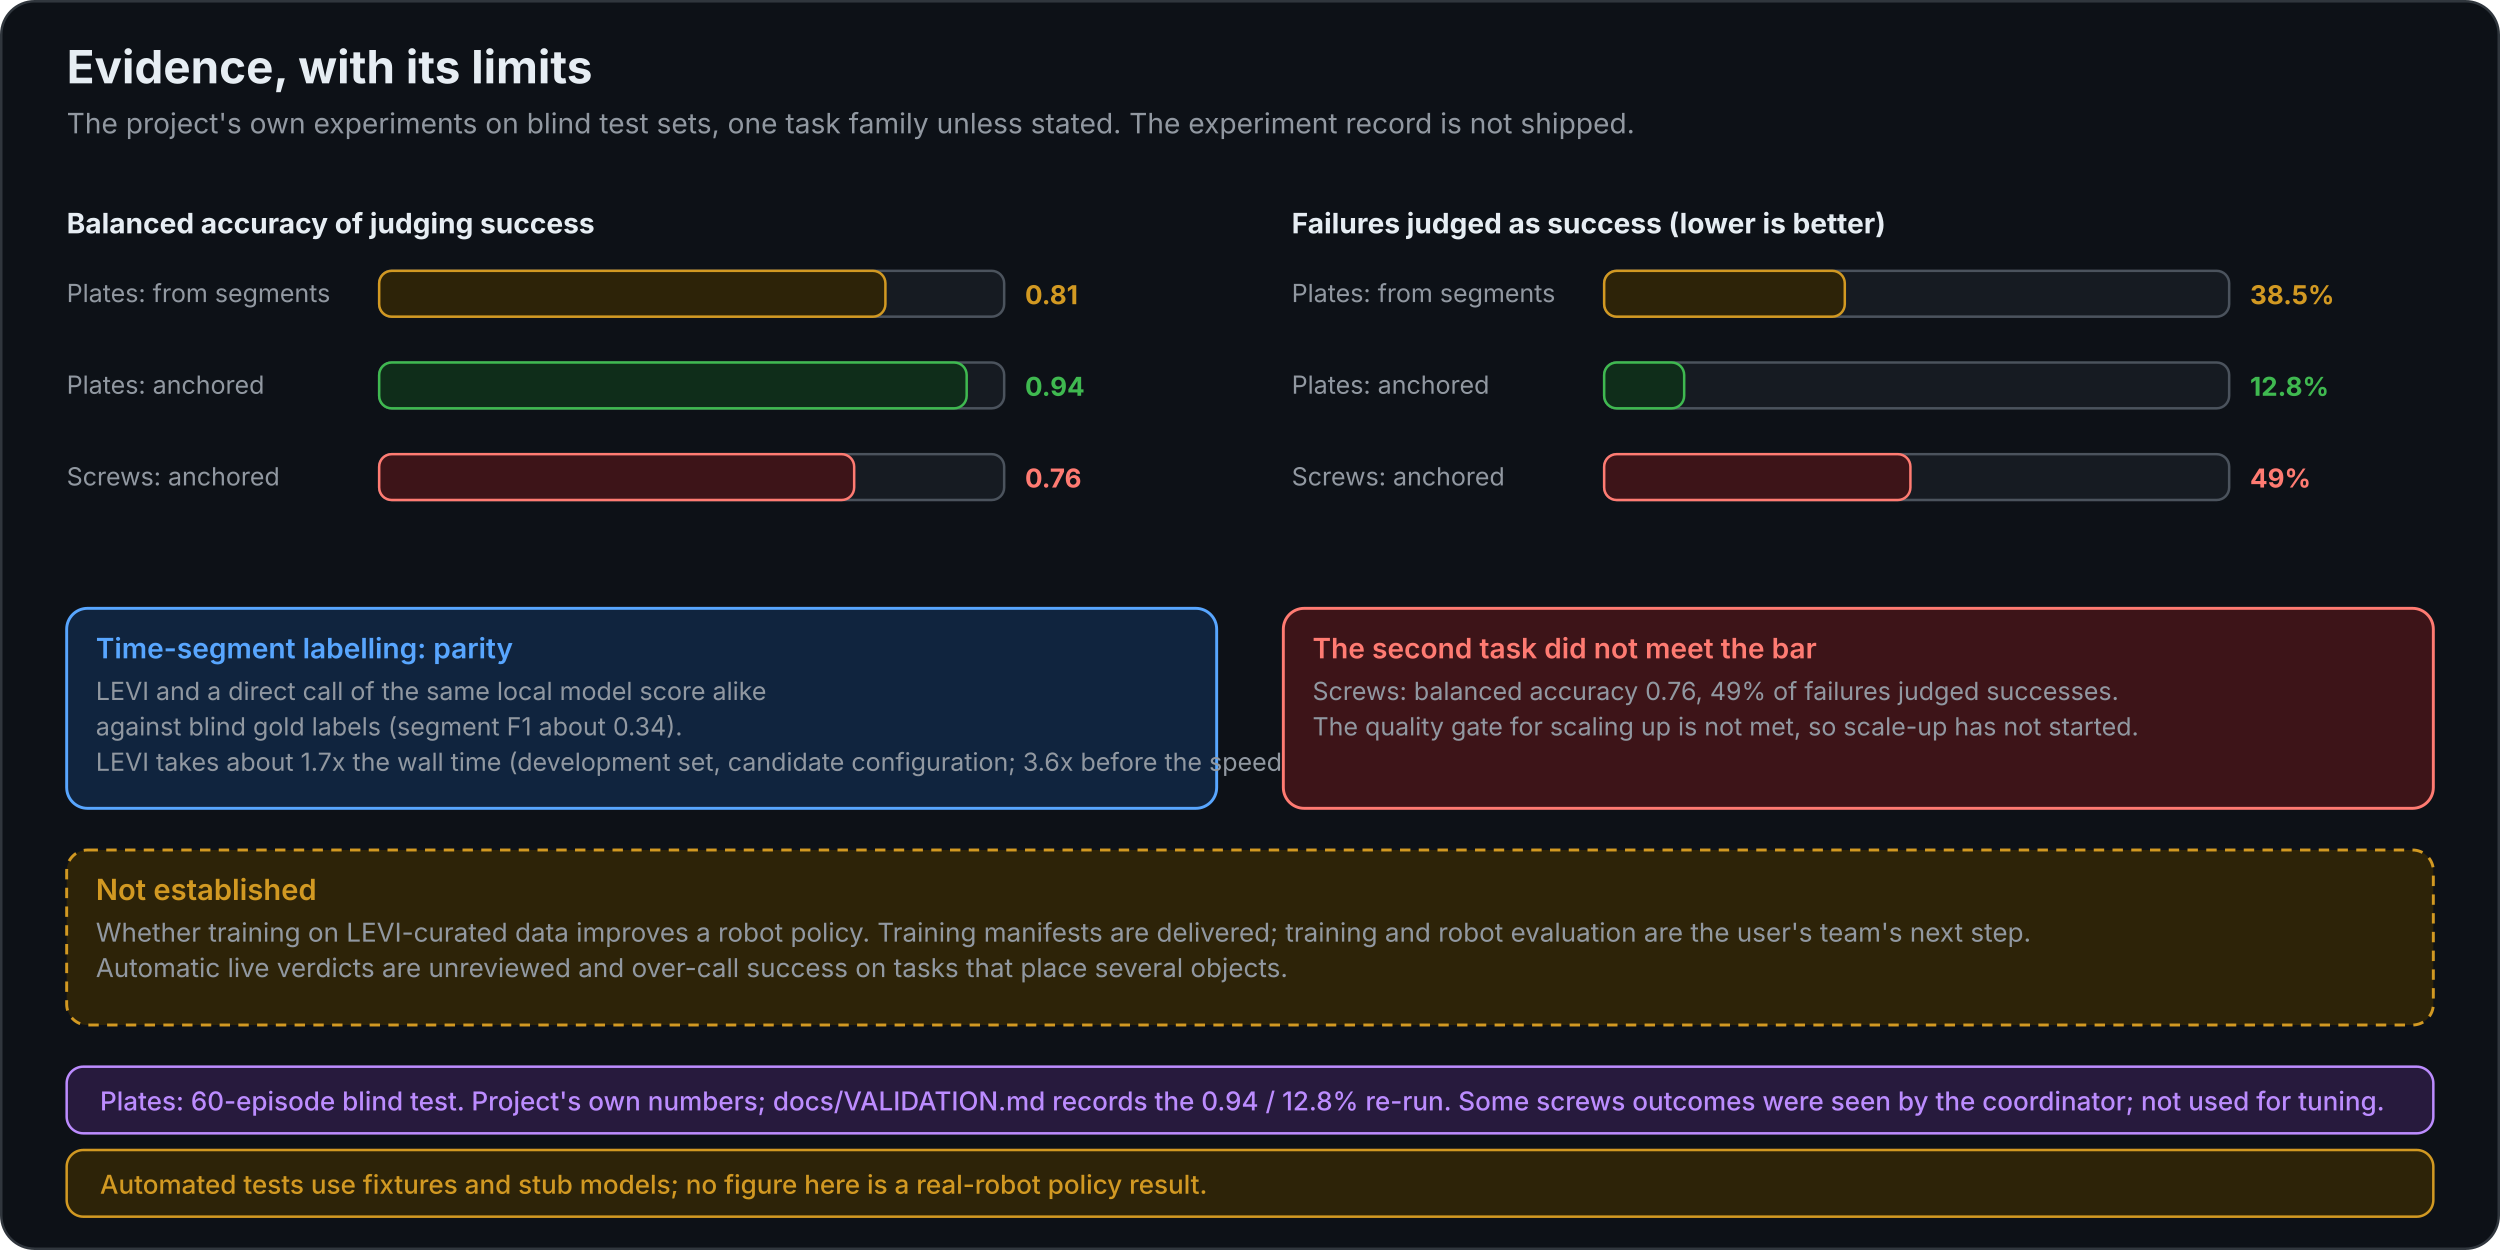
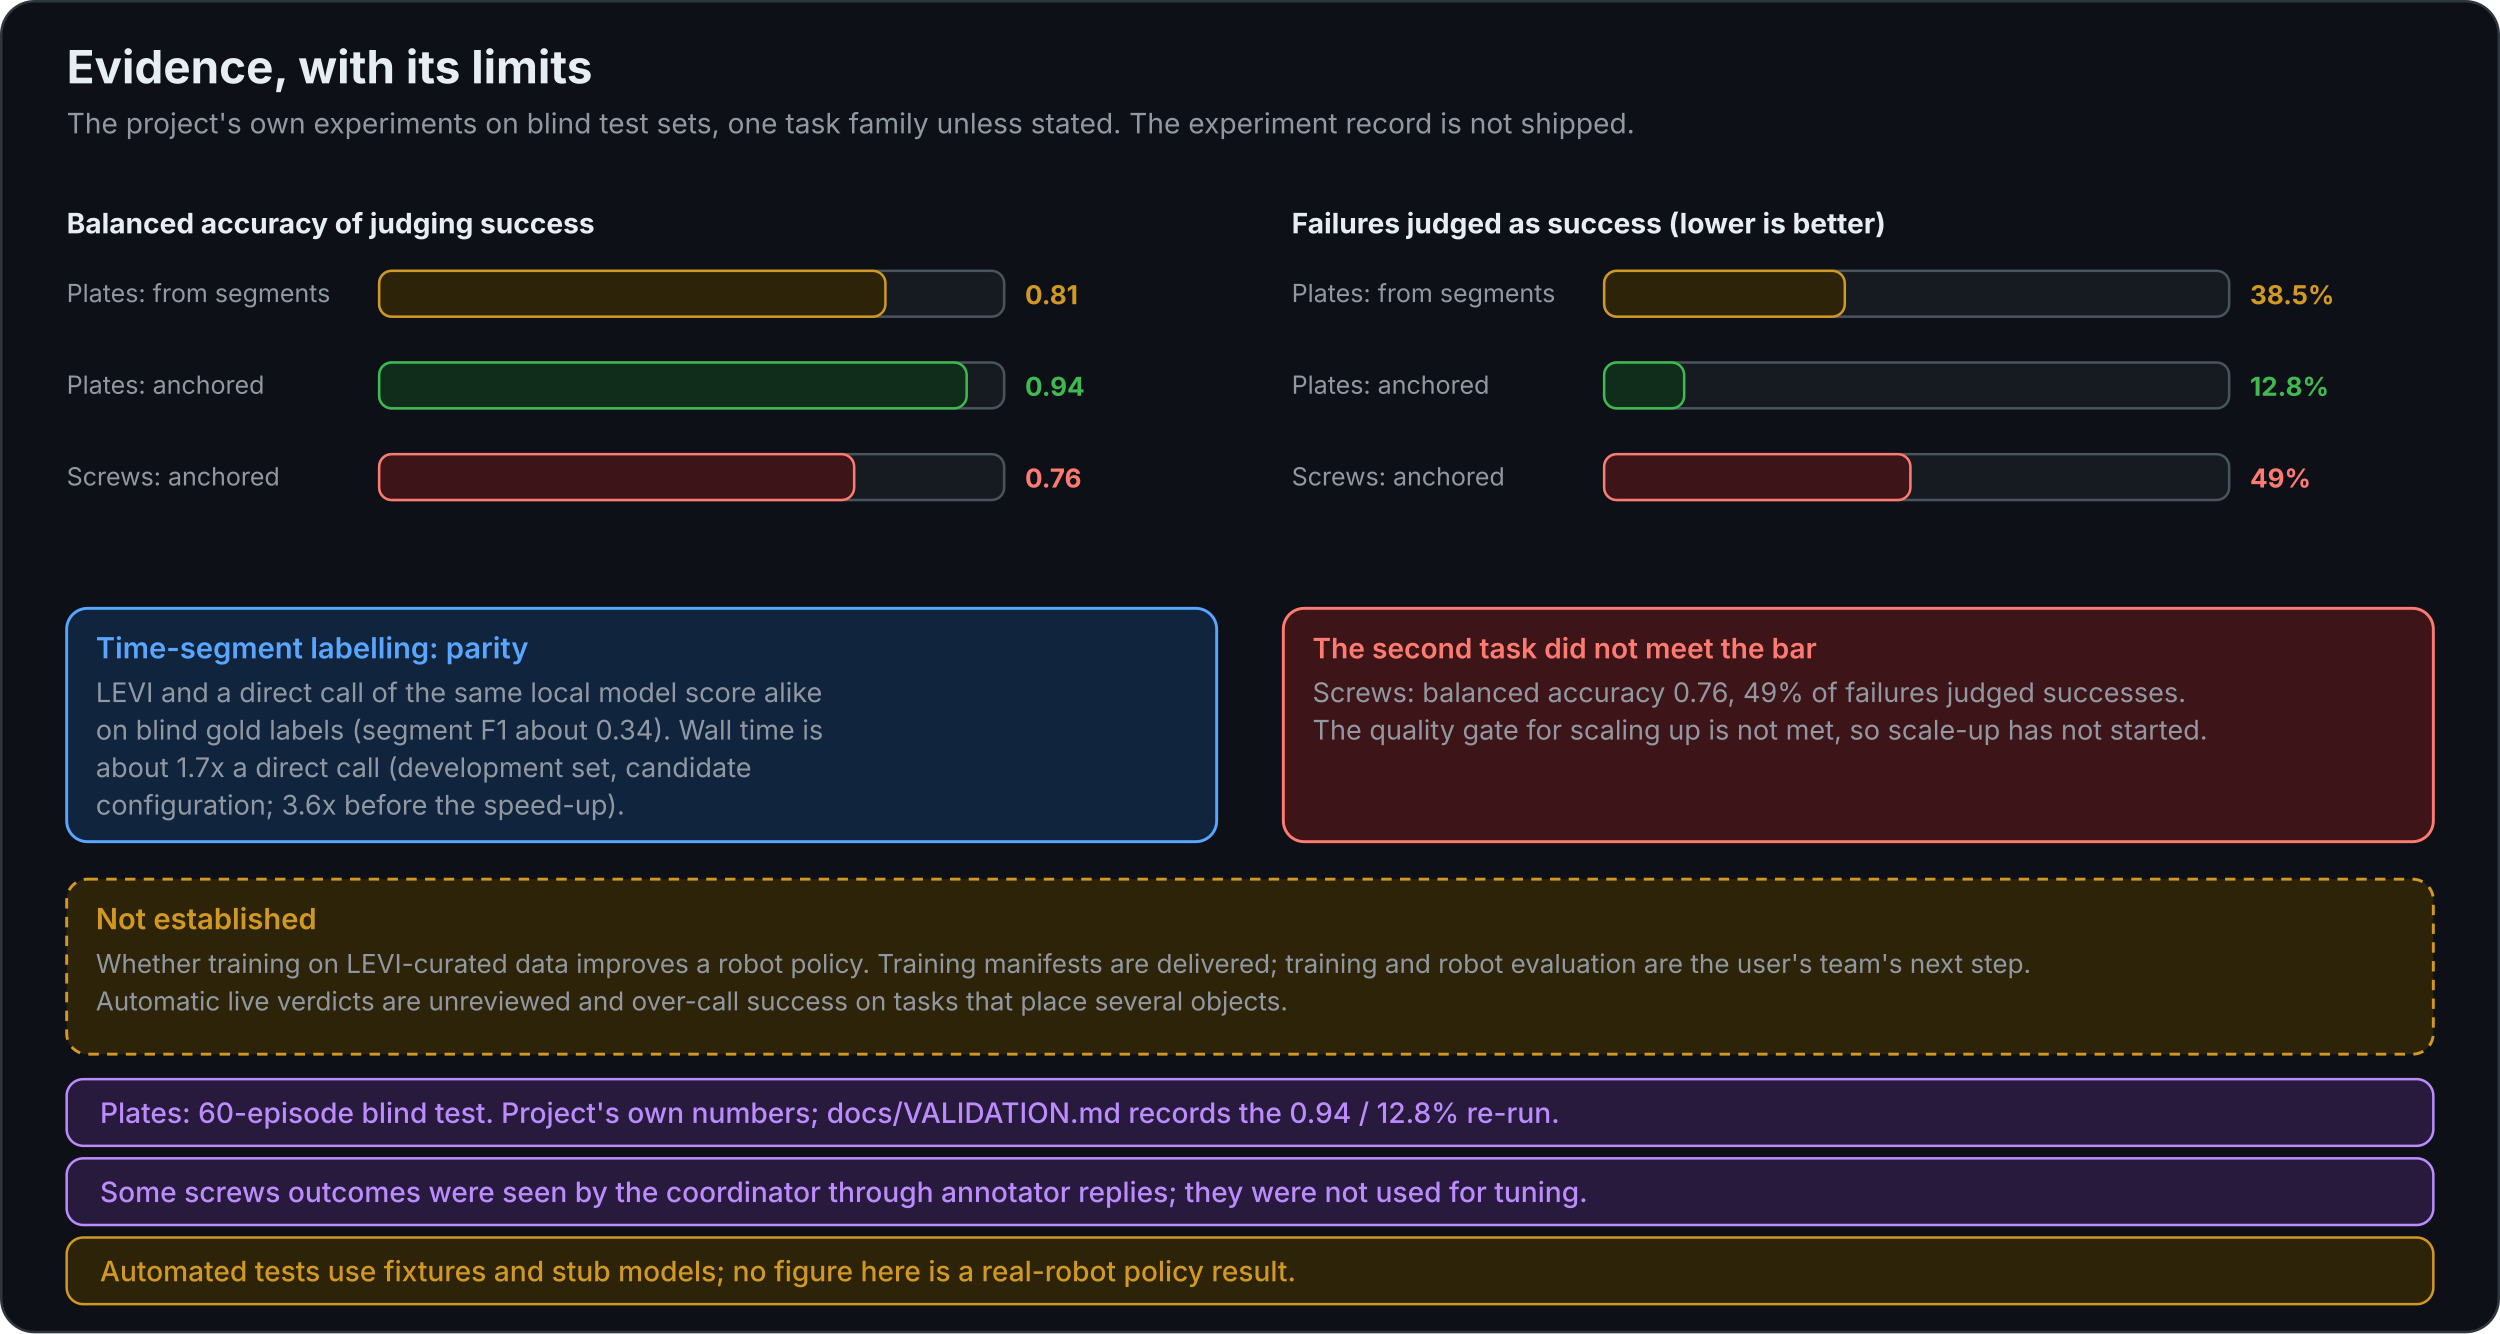
- <svg xmlns="http://www.w3.org/2000/svg" viewBox="0 0 1200 600" width="1200" height="600" role="img" aria-labelledby="t d">
+ <svg xmlns="http://www.w3.org/2000/svg" viewBox="0 0 1200 640" width="1200" height="640" role="img" aria-labelledby="t d">
  <defs />
-   <rect x="0.6" y="0.6" width="1198.8" height="598.8" rx="16" fill="#0d1117" stroke="#30363d" stroke-width="1.2" />
+   <rect x="0.6" y="0.6" width="1198.8" height="638.8" rx="16" fill="#0d1117" stroke="#30363d" stroke-width="1.2" />
  <text x="32" y="40" font-family="Inter, -apple-system, 'Segoe UI', Roboto, 'Noto Sans', Helvetica, Arial, sans-serif" font-size="22" font-weight="700" text-anchor="start" fill="#e6edf3">Evidence, with its limits</text>
  <text x="32" y="64" font-family="Inter, -apple-system, 'Segoe UI', Roboto, 'Noto Sans', Helvetica, Arial, sans-serif" font-size="13.5" font-weight="400" text-anchor="start" fill="#9198a1">The project's own experiments on blind test sets, one task family unless stated. The experiment record is not shipped.</text>
  <text x="32" y="112" font-family="Inter, -apple-system, 'Segoe UI', Roboto, 'Noto Sans', Helvetica, Arial, sans-serif" font-size="13.5" font-weight="700" text-anchor="start" fill="#e6edf3">Balanced accuracy of judging success</text>
  <text x="32" y="145" font-family="Inter, -apple-system, 'Segoe UI', Roboto, 'Noto Sans', Helvetica, Arial, sans-serif" font-size="12" font-weight="400" text-anchor="start" fill="#9198a1">Plates: from segments</text>
  <rect x="182" y="130" width="300" height="22" rx="6" fill="#161b22" stroke="#4b535d" stroke-width="1.2" />
  <rect x="182" y="130" width="243" height="22" rx="6" fill="#2d2308" stroke="#d29922" stroke-width="1.2" />
  <text x="492" y="146" font-family="Inter, -apple-system, 'Segoe UI', Roboto, 'Noto Sans', Helvetica, Arial, sans-serif" font-size="12.5" font-weight="700" text-anchor="start" fill="#d29922">0.81</text>
  <text x="32" y="189" font-family="Inter, -apple-system, 'Segoe UI', Roboto, 'Noto Sans', Helvetica, Arial, sans-serif" font-size="12" font-weight="400" text-anchor="start" fill="#9198a1">Plates: anchored</text>
  <rect x="182" y="174" width="300" height="22" rx="6" fill="#161b22" stroke="#4b535d" stroke-width="1.2" />
  <rect x="182" y="174" width="282.0" height="22" rx="6" fill="#0f2d1a" stroke="#3fb950" stroke-width="1.2" />
  <text x="492" y="190" font-family="Inter, -apple-system, 'Segoe UI', Roboto, 'Noto Sans', Helvetica, Arial, sans-serif" font-size="12.5" font-weight="700" text-anchor="start" fill="#3fb950">0.94</text>
  <text x="32" y="233" font-family="Inter, -apple-system, 'Segoe UI', Roboto, 'Noto Sans', Helvetica, Arial, sans-serif" font-size="12" font-weight="400" text-anchor="start" fill="#9198a1">Screws: anchored</text>
  <rect x="182" y="218" width="300" height="22" rx="6" fill="#161b22" stroke="#4b535d" stroke-width="1.2" />
  <rect x="182" y="218" width="228.0" height="22" rx="6" fill="#3d1418" stroke="#ff7b72" stroke-width="1.2" />
  <text x="492" y="234" font-family="Inter, -apple-system, 'Segoe UI', Roboto, 'Noto Sans', Helvetica, Arial, sans-serif" font-size="12.5" font-weight="700" text-anchor="start" fill="#ff7b72">0.76</text>
  <text x="620" y="112" font-family="Inter, -apple-system, 'Segoe UI', Roboto, 'Noto Sans', Helvetica, Arial, sans-serif" font-size="13.5" font-weight="700" text-anchor="start" fill="#e6edf3">Failures judged as success (lower is better)</text>
  <text x="620" y="145" font-family="Inter, -apple-system, 'Segoe UI', Roboto, 'Noto Sans', Helvetica, Arial, sans-serif" font-size="12" font-weight="400" text-anchor="start" fill="#9198a1">Plates: from segments</text>
  <rect x="770" y="130" width="300" height="22" rx="6" fill="#161b22" stroke="#4b535d" stroke-width="1.2" />
  <rect x="770" y="130" width="115.5" height="22" rx="6" fill="#2d2308" stroke="#d29922" stroke-width="1.2" />
  <text x="1080" y="146" font-family="Inter, -apple-system, 'Segoe UI', Roboto, 'Noto Sans', Helvetica, Arial, sans-serif" font-size="12.5" font-weight="700" text-anchor="start" fill="#d29922">38.5%</text>
  <text x="620" y="189" font-family="Inter, -apple-system, 'Segoe UI', Roboto, 'Noto Sans', Helvetica, Arial, sans-serif" font-size="12" font-weight="400" text-anchor="start" fill="#9198a1">Plates: anchored</text>
  <rect x="770" y="174" width="300" height="22" rx="6" fill="#161b22" stroke="#4b535d" stroke-width="1.2" />
  <rect x="770" y="174" width="38.4" height="22" rx="6" fill="#0f2d1a" stroke="#3fb950" stroke-width="1.2" />
  <text x="1080" y="190" font-family="Inter, -apple-system, 'Segoe UI', Roboto, 'Noto Sans', Helvetica, Arial, sans-serif" font-size="12.5" font-weight="700" text-anchor="start" fill="#3fb950">12.8%</text>
  <text x="620" y="233" font-family="Inter, -apple-system, 'Segoe UI', Roboto, 'Noto Sans', Helvetica, Arial, sans-serif" font-size="12" font-weight="400" text-anchor="start" fill="#9198a1">Screws: anchored</text>
  <rect x="770" y="218" width="300" height="22" rx="6" fill="#161b22" stroke="#4b535d" stroke-width="1.2" />
  <rect x="770" y="218" width="147.0" height="22" rx="6" fill="#3d1418" stroke="#ff7b72" stroke-width="1.2" />
  <text x="1080" y="234" font-family="Inter, -apple-system, 'Segoe UI', Roboto, 'Noto Sans', Helvetica, Arial, sans-serif" font-size="12.5" font-weight="700" text-anchor="start" fill="#ff7b72">49%</text>
-   <rect x="32" y="292" width="552" height="96" rx="10" fill="#10243e" stroke="#58a6ff" stroke-width="1.4" />
-   <text x="46" y="316" font-family="Inter, -apple-system, 'Segoe UI', Roboto, 'Noto Sans', Helvetica, Arial, sans-serif" font-size="13.5" font-weight="600" text-anchor="start" fill="#58a6ff">Time-segment labelling: parity</text>
-   <text x="46" y="336" font-family="Inter, -apple-system, 'Segoe UI', Roboto, 'Noto Sans', Helvetica, Arial, sans-serif" font-size="12" font-weight="400" text-anchor="start" fill="#9198a1">LEVI and a direct call of the same local model score alike</text>
-   <text x="46" y="353" font-family="Inter, -apple-system, 'Segoe UI', Roboto, 'Noto Sans', Helvetica, Arial, sans-serif" font-size="12" font-weight="400" text-anchor="start" fill="#9198a1">against blind gold labels (segment F1 about 0.34).</text>
-   <text x="46" y="370" font-family="Inter, -apple-system, 'Segoe UI', Roboto, 'Noto Sans', Helvetica, Arial, sans-serif" font-size="12" font-weight="400" text-anchor="start" fill="#9198a1">LEVI takes about 1.7x the wall time (development set, candidate configuration; 3.6x before the speed-up).</text>
-   <rect x="616" y="292" width="552" height="96" rx="10" fill="#3d1418" stroke="#ff7b72" stroke-width="1.4" />
+   <rect x="32" y="292" width="552" height="112" rx="10" fill="#10243e" stroke="#58a6ff" stroke-width="1.4" />
+   <text x="46" y="316" font-family="Inter, -apple-system, 'Segoe UI', Roboto, 'Noto Sans', Helvetica, Arial, sans-serif" font-size="14" font-weight="600" text-anchor="start" fill="#58a6ff">Time-segment labelling: parity</text>
+   <text x="46" y="337" font-family="Inter, -apple-system, 'Segoe UI', Roboto, 'Noto Sans', Helvetica, Arial, sans-serif" font-size="13" font-weight="400" text-anchor="start" fill="#9198a1">LEVI and a direct call of the same local model score alike</text>
+   <text x="46" y="355" font-family="Inter, -apple-system, 'Segoe UI', Roboto, 'Noto Sans', Helvetica, Arial, sans-serif" font-size="13" font-weight="400" text-anchor="start" fill="#9198a1">on blind gold labels (segment F1 about 0.34). Wall time is</text>
+   <text x="46" y="373" font-family="Inter, -apple-system, 'Segoe UI', Roboto, 'Noto Sans', Helvetica, Arial, sans-serif" font-size="13" font-weight="400" text-anchor="start" fill="#9198a1">about 1.7x a direct call (development set, candidate</text>
+   <text x="46" y="391" font-family="Inter, -apple-system, 'Segoe UI', Roboto, 'Noto Sans', Helvetica, Arial, sans-serif" font-size="13" font-weight="400" text-anchor="start" fill="#9198a1">configuration; 3.6x before the speed-up).</text>
+   <rect x="616" y="292" width="552" height="112" rx="10" fill="#3d1418" stroke="#ff7b72" stroke-width="1.4" />
  <text x="630" y="316" font-family="Inter, -apple-system, 'Segoe UI', Roboto, 'Noto Sans', Helvetica, Arial, sans-serif" font-size="13.5" font-weight="600" text-anchor="start" fill="#ff7b72">The second task did not meet the bar</text>
-   <text x="630" y="336" font-family="Inter, -apple-system, 'Segoe UI', Roboto, 'Noto Sans', Helvetica, Arial, sans-serif" font-size="12" font-weight="400" text-anchor="start" fill="#9198a1">Screws: balanced accuracy 0.76, 49% of failures judged successes.</text>
-   <text x="630" y="353" font-family="Inter, -apple-system, 'Segoe UI', Roboto, 'Noto Sans', Helvetica, Arial, sans-serif" font-size="12" font-weight="400" text-anchor="start" fill="#9198a1">The quality gate for scaling up is not met, so scale-up has not started.</text>
-   <rect x="32" y="408" width="1136" height="84" rx="10" fill="#2d2308" stroke="#d29922" stroke-width="1.4" stroke-dasharray="5 4" />
-   <text x="46" y="432" font-family="Inter, -apple-system, 'Segoe UI', Roboto, 'Noto Sans', Helvetica, Arial, sans-serif" font-size="14" font-weight="600" text-anchor="start" fill="#d29922">Not established</text>
-   <text x="46" y="452" font-family="Inter, -apple-system, 'Segoe UI', Roboto, 'Noto Sans', Helvetica, Arial, sans-serif" font-size="12.5" font-weight="400" text-anchor="start" fill="#9198a1">Whether training on LEVI-curated data improves a robot policy. Training manifests are delivered; training and robot evaluation are the user's team's next step.</text>
-   <text x="46" y="469" font-family="Inter, -apple-system, 'Segoe UI', Roboto, 'Noto Sans', Helvetica, Arial, sans-serif" font-size="12.5" font-weight="400" text-anchor="start" fill="#9198a1">Automatic live verdicts are unreviewed and over-call success on tasks that place several objects.</text>
-   <rect x="32" y="512" width="1136" height="32" rx="8" fill="#271a3d" stroke="#bc8cff" stroke-width="1.2" />
-   <text x="48" y="533" font-family="Inter, -apple-system, 'Segoe UI', Roboto, 'Noto Sans', Helvetica, Arial, sans-serif" font-size="12.5" font-weight="500" text-anchor="start" fill="#bc8cff">Plates: 60-episode blind test. Project's own numbers; docs/VALIDATION.md records the 0.94 / 12.8% re-run. Some screws outcomes were seen by the coordinator; not used for tuning.</text>
-   <rect x="32" y="552" width="1136" height="32" rx="8" fill="#2d2308" stroke="#d29922" stroke-width="1.2" />
-   <text x="48" y="573" font-family="Inter, -apple-system, 'Segoe UI', Roboto, 'Noto Sans', Helvetica, Arial, sans-serif" font-size="12.5" font-weight="500" text-anchor="start" fill="#d29922">Automated tests use fixtures and stub models; no figure here is a real-robot policy result.</text>
+   <text x="630" y="337" font-family="Inter, -apple-system, 'Segoe UI', Roboto, 'Noto Sans', Helvetica, Arial, sans-serif" font-size="13" font-weight="400" text-anchor="start" fill="#9198a1">Screws: balanced accuracy 0.76, 49% of failures judged successes.</text>
+   <text x="630" y="355" font-family="Inter, -apple-system, 'Segoe UI', Roboto, 'Noto Sans', Helvetica, Arial, sans-serif" font-size="13" font-weight="400" text-anchor="start" fill="#9198a1">The quality gate for scaling up is not met, so scale-up has not started.</text>
+   <rect x="32" y="422" width="1136" height="84" rx="10" fill="#2d2308" stroke="#d29922" stroke-width="1.4" stroke-dasharray="5 4" />
+   <text x="46" y="446" font-family="Inter, -apple-system, 'Segoe UI', Roboto, 'Noto Sans', Helvetica, Arial, sans-serif" font-size="14" font-weight="600" text-anchor="start" fill="#d29922">Not established</text>
+   <text x="46" y="467" font-family="Inter, -apple-system, 'Segoe UI', Roboto, 'Noto Sans', Helvetica, Arial, sans-serif" font-size="12.5" font-weight="400" text-anchor="start" fill="#9198a1">Whether training on LEVI-curated data improves a robot policy. Training manifests are delivered; training and robot evaluation are the user's team's next step.</text>
+   <text x="46" y="485" font-family="Inter, -apple-system, 'Segoe UI', Roboto, 'Noto Sans', Helvetica, Arial, sans-serif" font-size="12.5" font-weight="400" text-anchor="start" fill="#9198a1">Automatic live verdicts are unreviewed and over-call success on tasks that place several objects.</text>
+   <rect x="32" y="518" width="1136" height="32" rx="8" fill="#271a3d" stroke="#bc8cff" stroke-width="1.2" />
+   <text x="48" y="539" font-family="Inter, -apple-system, 'Segoe UI', Roboto, 'Noto Sans', Helvetica, Arial, sans-serif" font-size="13.5" font-weight="500" text-anchor="start" fill="#bc8cff">Plates: 60-episode blind test. Project's own numbers; docs/VALIDATION.md records the 0.94 / 12.8% re-run.</text>
+   <rect x="32" y="556" width="1136" height="32" rx="8" fill="#271a3d" stroke="#bc8cff" stroke-width="1.2" />
+   <text x="48" y="577" font-family="Inter, -apple-system, 'Segoe UI', Roboto, 'Noto Sans', Helvetica, Arial, sans-serif" font-size="13.5" font-weight="500" text-anchor="start" fill="#bc8cff">Some screws outcomes were seen by the coordinator through annotator replies; they were not used for tuning.</text>
+   <rect x="32" y="594" width="1136" height="32" rx="8" fill="#2d2308" stroke="#d29922" stroke-width="1.2" />
+   <text x="48" y="615" font-family="Inter, -apple-system, 'Segoe UI', Roboto, 'Noto Sans', Helvetica, Arial, sans-serif" font-size="13.5" font-weight="500" text-anchor="start" fill="#d29922">Automated tests use fixtures and stub models; no figure here is a real-robot policy result.</text>
</svg>
